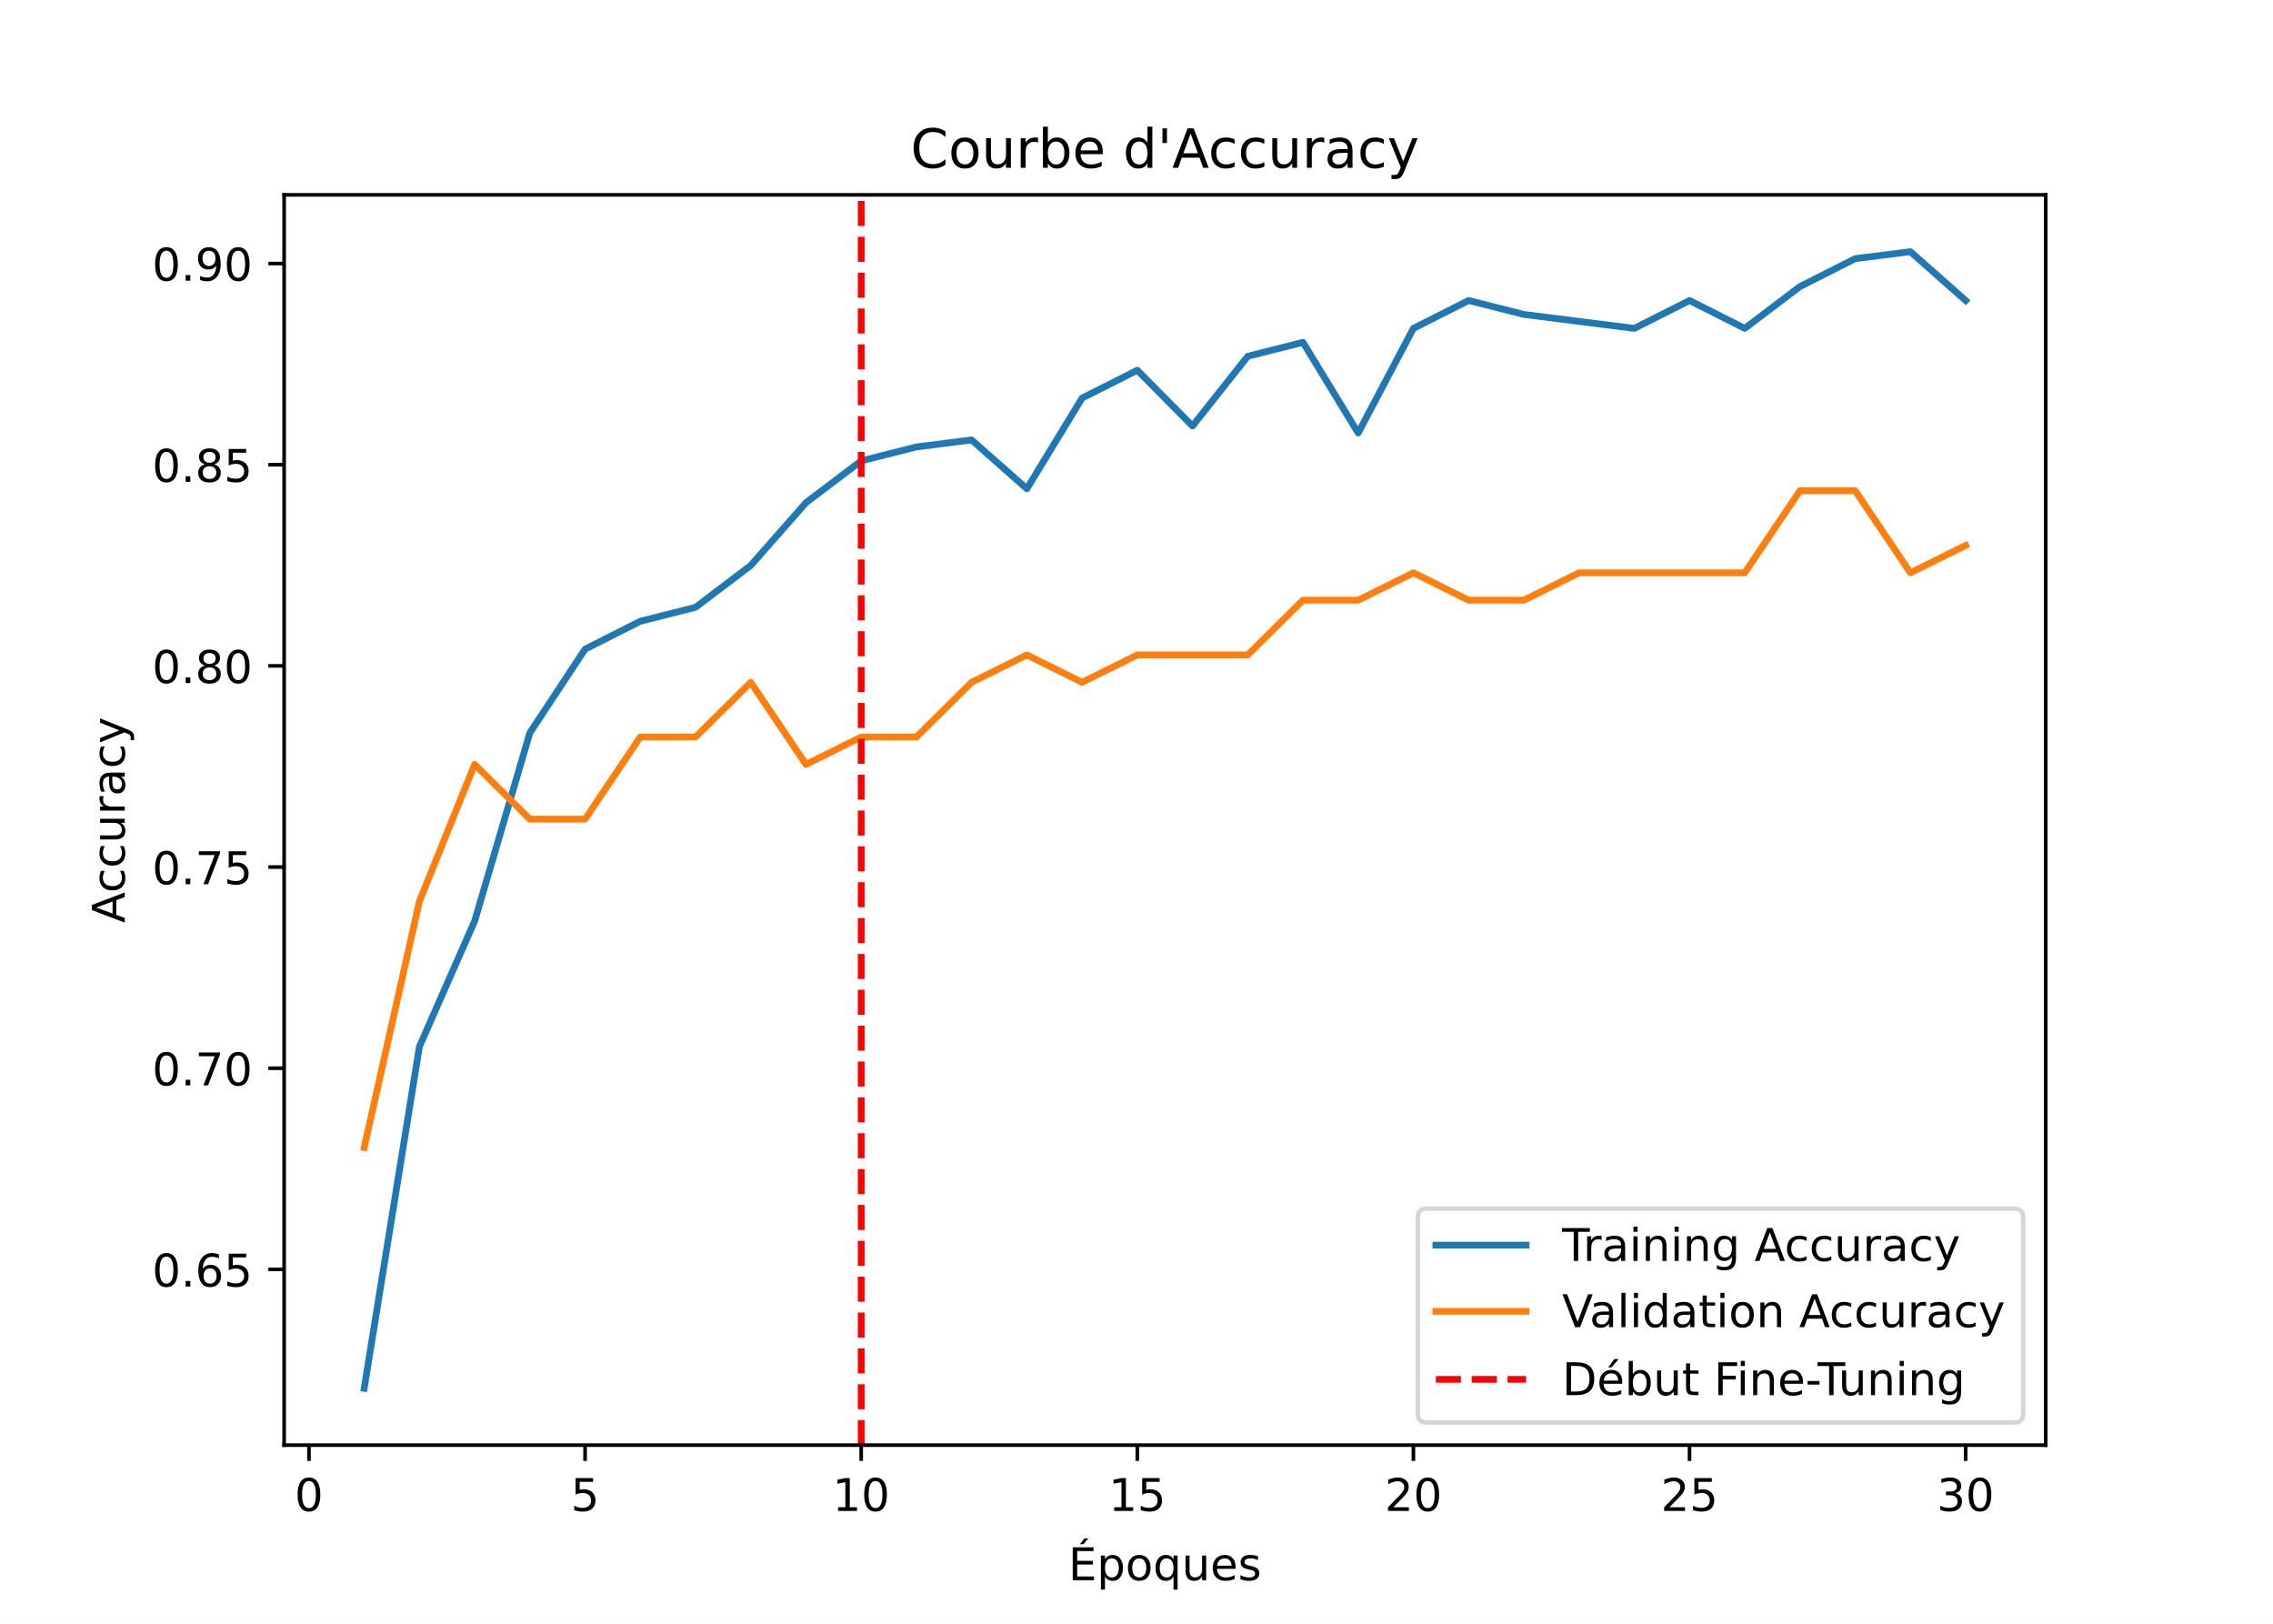
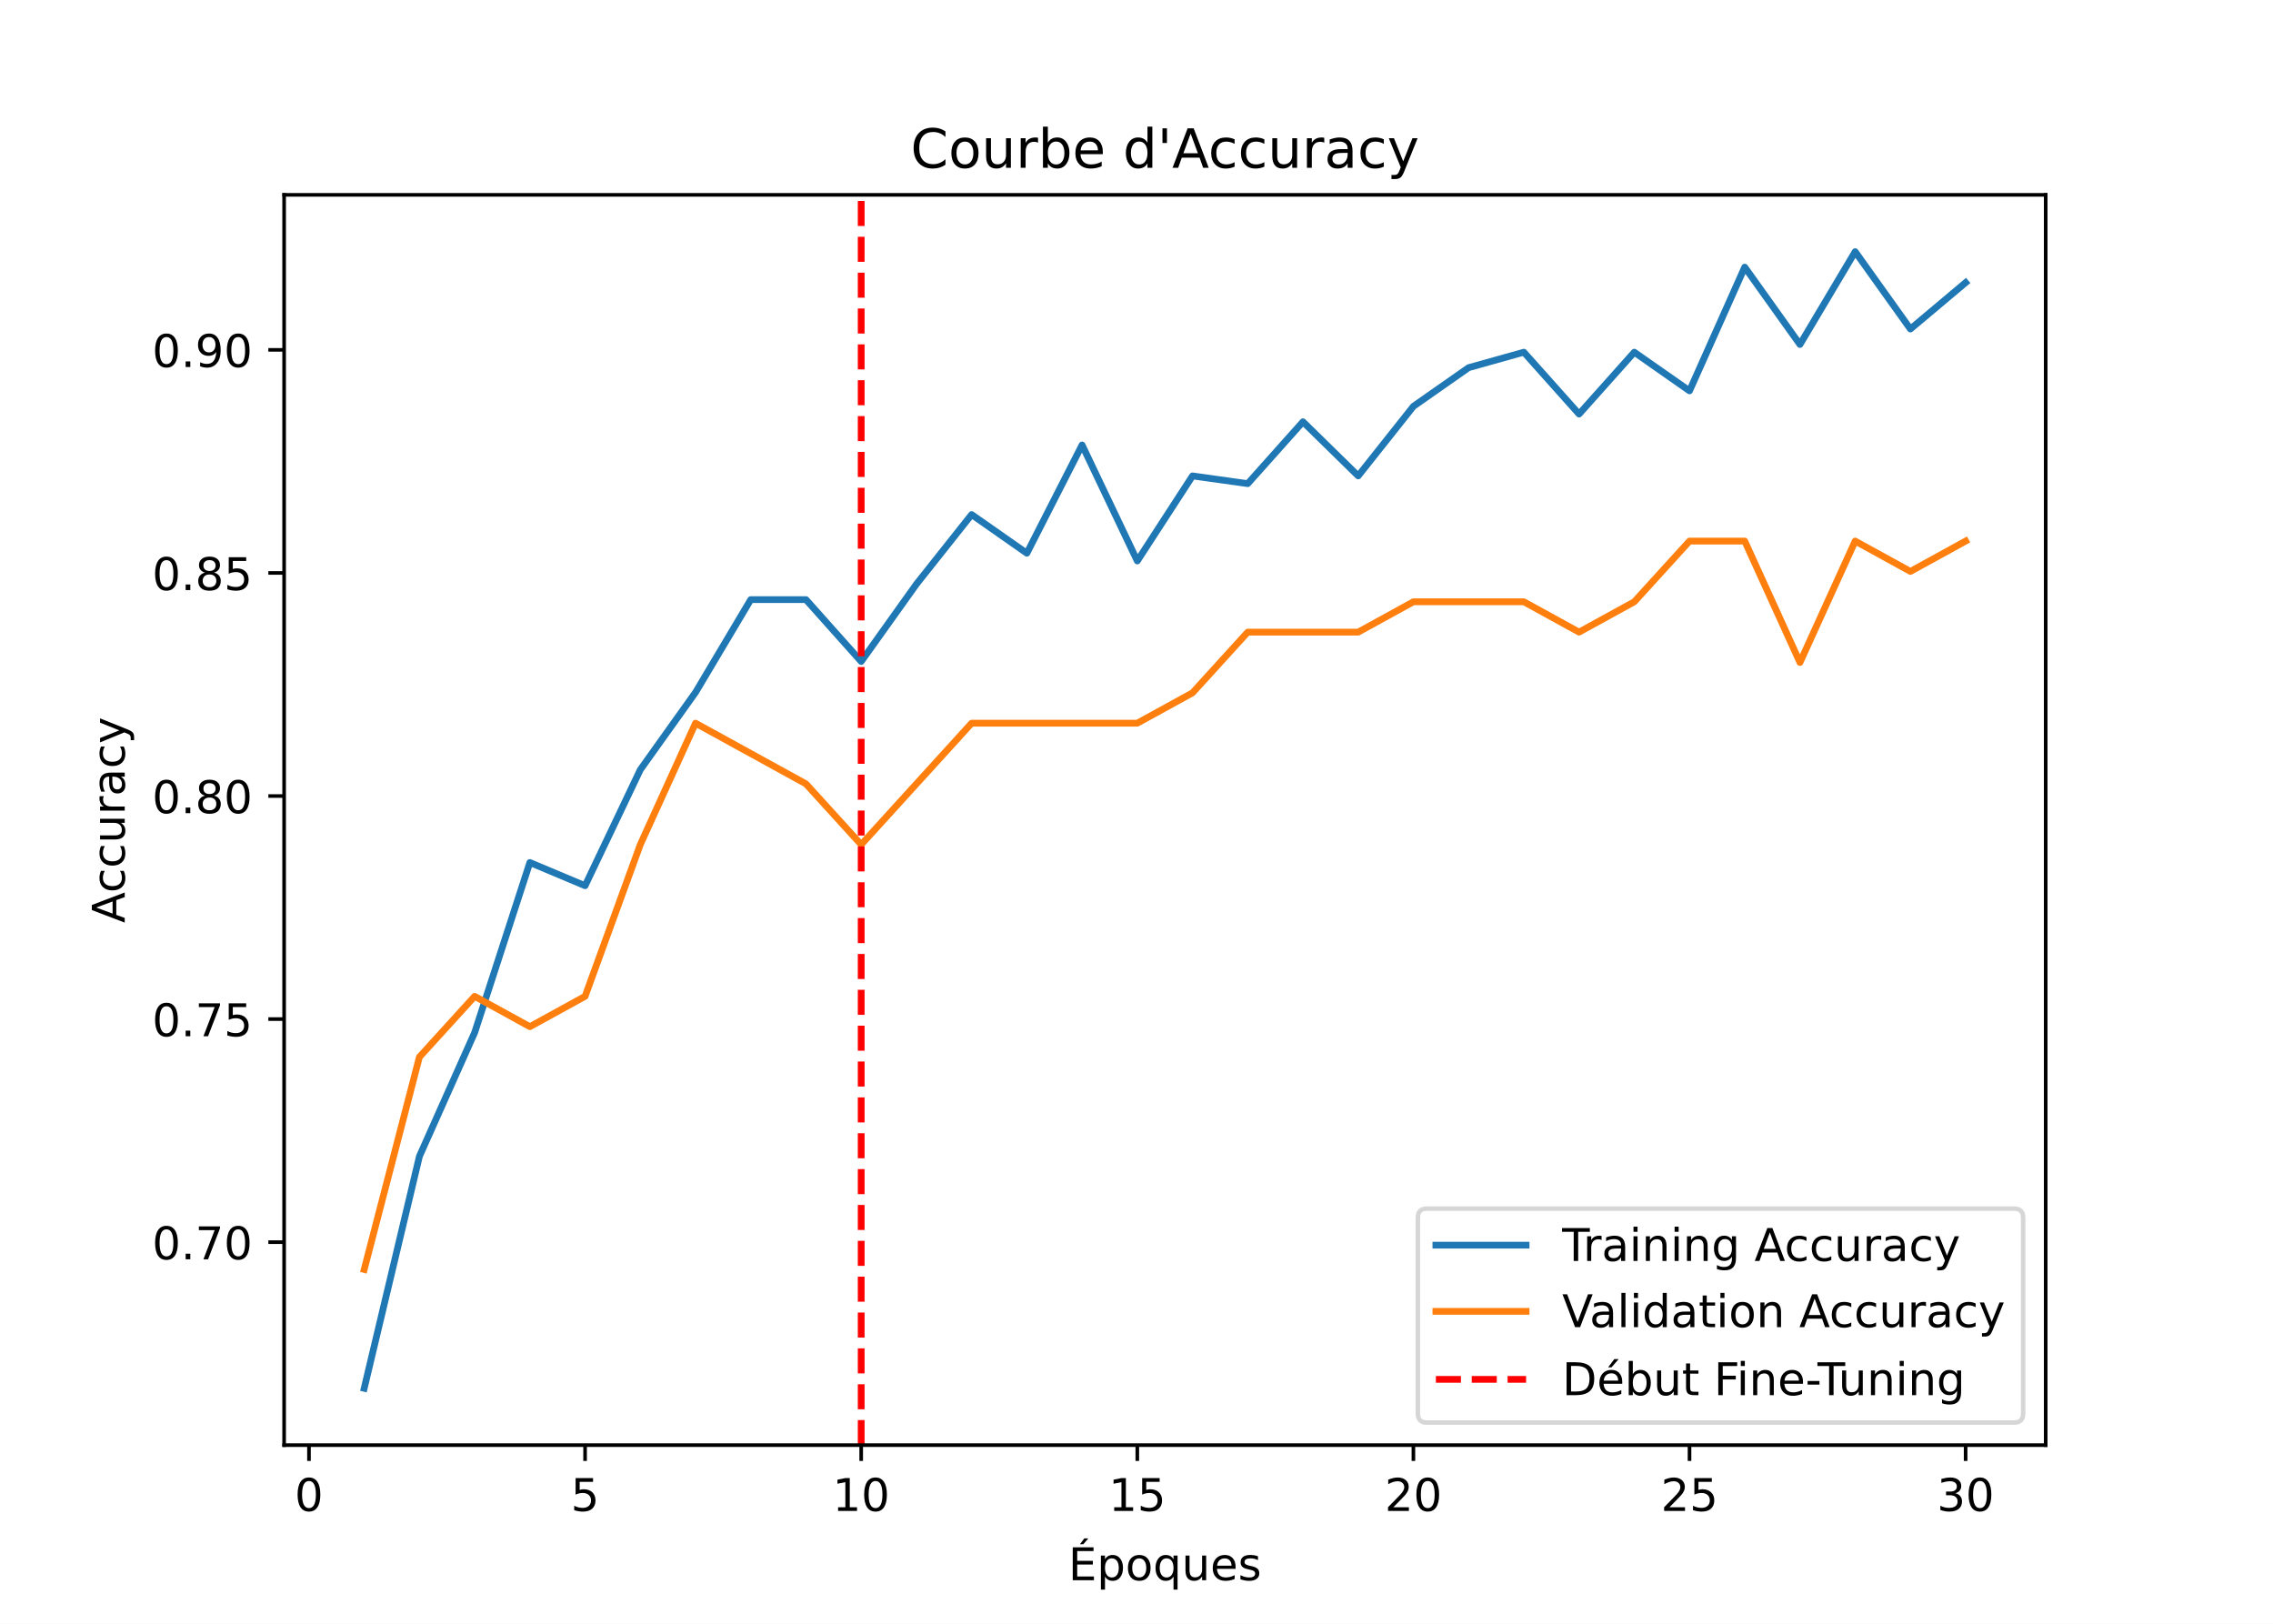
<svg xmlns="http://www.w3.org/2000/svg" xmlns:xlink="http://www.w3.org/1999/xlink" width="504pt" height="360pt" viewBox="0 0 504 360" version="1.1">
  <defs>
    <style type="text/css">*{stroke-linejoin: round; stroke-linecap: butt}</style>
  </defs>
  <g id="figure_1">
    <g id="patch_1">
      <path d="M 0 360  L 504 360  L 504 0  L 0 0  z " style="fill: #ffffff" />
    </g>
    <g id="axes_1">
      <g id="patch_2">
        <path d="M 63 320.4  L 453.6 320.4  L 453.6 43.2  L 63 43.2  z " style="fill: #ffffff" />
      </g>
      <g id="matplotlib.axis_1">
        <g id="xtick_1">
          <g id="line2d_1">
            <defs>
-               <path id="m098381216e" d="M 0 0  L 0 3.5  " style="stroke: #000000; stroke-width: 0.8" />
-             </defs>
-             <g>
-               <use xlink:href="#m098381216e" x="68.51" y="320.4" style="stroke: #000000; stroke-width: 0.8" />
+               <path id="m50970584ce" d="M 0 0  L 0 3.5  " style="stroke: #000000; stroke-width: 0.8" />
+             </defs>
+             <g>
+               <use xlink:href="#m50970584ce" x="68.51" y="320.4" style="stroke: #000000; stroke-width: 0.8" />
            </g>
          </g>
          <g id="text_1">
            <g transform="translate(65.32878 334.9984) scale(0.1 -0.1)">
              <defs>
                <path id="DejaVuSans-30" d="M 2034 4250  Q 1547 4250 1301 3770  Q 1056 3291 1056 2328  Q 1056 1369 1301 889  Q 1547 409 2034 409  Q 2525 409 2770 889  Q 3016 1369 3016 2328  Q 3016 3291 2770 3770  Q 2525 4250 2034 4250  z M 2034 4750  Q 2819 4750 3233 4129  Q 3647 3509 3647 2328  Q 3647 1150 3233 529  Q 2819 -91 2034 -91  Q 1250 -91 836 529  Q 422 1150 422 2328  Q 422 3509 836 4129  Q 1250 4750 2034 4750  z " transform="scale(0.015625)" />
              </defs>
              <use xlink:href="#DejaVuSans-30" />
            </g>
          </g>
        </g>
        <g id="xtick_2">
          <g id="line2d_2">
            <g>
-               <use xlink:href="#m098381216e" x="129.733" y="320.4" style="stroke: #000000; stroke-width: 0.8" />
+               <use xlink:href="#m50970584ce" x="129.733" y="320.4" style="stroke: #000000; stroke-width: 0.8" />
            </g>
          </g>
          <g id="text_2">
            <g transform="translate(126.5514 334.9984) scale(0.1 -0.1)">
              <defs>
                <path id="DejaVuSans-35" d="M 691 4666  L 3169 4666  L 3169 4134  L 1269 4134  L 1269 2991  Q 1406 3038 1543 3061  Q 1681 3084 1819 3084  Q 2600 3084 3056 2656  Q 3513 2228 3513 1497  Q 3513 744 3044 326  Q 2575 -91 1722 -91  Q 1428 -91 1123 -41  Q 819 9 494 109  L 494 744  Q 775 591 1075 516  Q 1375 441 1709 441  Q 2250 441 2565 725  Q 2881 1009 2881 1497  Q 2881 1984 2565 2268  Q 2250 2553 1709 2553  Q 1456 2553 1204 2497  Q 953 2441 691 2322  L 691 4666  z " transform="scale(0.015625)" />
              </defs>
              <use xlink:href="#DejaVuSans-35" />
            </g>
          </g>
        </g>
        <g id="xtick_3">
          <g id="line2d_3">
            <g>
-               <use xlink:href="#m098381216e" x="190.955" y="320.4" style="stroke: #000000; stroke-width: 0.8" />
+               <use xlink:href="#m50970584ce" x="190.955" y="320.4" style="stroke: #000000; stroke-width: 0.8" />
            </g>
          </g>
          <g id="text_3">
            <g transform="translate(184.5927 334.9984) scale(0.1 -0.1)">
              <defs>
                <path id="DejaVuSans-31" d="M 794 531  L 1825 531  L 1825 4091  L 703 3866  L 703 4441  L 1819 4666  L 2450 4666  L 2450 531  L 3481 531  L 3481 0  L 794 0  L 794 531  z " transform="scale(0.015625)" />
              </defs>
              <use xlink:href="#DejaVuSans-31" />
              <use xlink:href="#DejaVuSans-30" x="63.623" />
            </g>
          </g>
        </g>
        <g id="xtick_4">
          <g id="line2d_4">
            <g>
-               <use xlink:href="#m098381216e" x="252.178" y="320.4" style="stroke: #000000; stroke-width: 0.8" />
+               <use xlink:href="#m50970584ce" x="252.178" y="320.4" style="stroke: #000000; stroke-width: 0.8" />
            </g>
          </g>
          <g id="text_4">
            <g transform="translate(245.8152 334.9984) scale(0.1 -0.1)">
              <use xlink:href="#DejaVuSans-31" />
              <use xlink:href="#DejaVuSans-35" x="63.623" />
            </g>
          </g>
        </g>
        <g id="xtick_5">
          <g id="line2d_5">
            <g>
-               <use xlink:href="#m098381216e" x="313.4" y="320.4" style="stroke: #000000; stroke-width: 0.8" />
+               <use xlink:href="#m50970584ce" x="313.4" y="320.4" style="stroke: #000000; stroke-width: 0.8" />
            </g>
          </g>
          <g id="text_5">
            <g transform="translate(307.0378 334.9984) scale(0.1 -0.1)">
              <defs>
                <path id="DejaVuSans-32" d="M 1228 531  L 3431 531  L 3431 0  L 469 0  L 469 531  Q 828 903 1448 1529  Q 2069 2156 2228 2338  Q 2531 2678 2651 2914  Q 2772 3150 2772 3378  Q 2772 3750 2511 3984  Q 2250 4219 1831 4219  Q 1534 4219 1204 4116  Q 875 4013 500 3803  L 500 4441  Q 881 4594 1212 4672  Q 1544 4750 1819 4750  Q 2544 4750 2975 4387  Q 3406 4025 3406 3419  Q 3406 3131 3298 2873  Q 3191 2616 2906 2266  Q 2828 2175 2409 1742  Q 1991 1309 1228 531  z " transform="scale(0.015625)" />
              </defs>
              <use xlink:href="#DejaVuSans-32" />
              <use xlink:href="#DejaVuSans-30" x="63.623" />
            </g>
          </g>
        </g>
        <g id="xtick_6">
          <g id="line2d_6">
            <g>
-               <use xlink:href="#m098381216e" x="374.623" y="320.4" style="stroke: #000000; stroke-width: 0.8" />
+               <use xlink:href="#m50970584ce" x="374.623" y="320.4" style="stroke: #000000; stroke-width: 0.8" />
            </g>
          </g>
          <g id="text_6">
            <g transform="translate(368.2604 334.9984) scale(0.1 -0.1)">
              <use xlink:href="#DejaVuSans-32" />
              <use xlink:href="#DejaVuSans-35" x="63.623" />
            </g>
          </g>
        </g>
        <g id="xtick_7">
          <g id="line2d_7">
            <g>
-               <use xlink:href="#m098381216e" x="435.845" y="320.4" style="stroke: #000000; stroke-width: 0.8" />
+               <use xlink:href="#m50970584ce" x="435.845" y="320.4" style="stroke: #000000; stroke-width: 0.8" />
            </g>
          </g>
          <g id="text_7">
            <g transform="translate(429.483 334.9984) scale(0.1 -0.1)">
              <defs>
                <path id="DejaVuSans-33" d="M 2597 2516  Q 3050 2419 3304 2112  Q 3559 1806 3559 1356  Q 3559 666 3084 287  Q 2609 -91 1734 -91  Q 1441 -91 1130 -33  Q 819 25 488 141  L 488 750  Q 750 597 1062 519  Q 1375 441 1716 441  Q 2309 441 2620 675  Q 2931 909 2931 1356  Q 2931 1769 2642 2001  Q 2353 2234 1838 2234  L 1294 2234  L 1294 2753  L 1863 2753  Q 2328 2753 2575 2939  Q 2822 3125 2822 3475  Q 2822 3834 2567 4026  Q 2313 4219 1838 4219  Q 1578 4219 1281 4162  Q 984 4106 628 3988  L 628 4550  Q 988 4650 1302 4700  Q 1616 4750 1894 4750  Q 2613 4750 3031 4423  Q 3450 4097 3450 3541  Q 3450 3153 3228 2886  Q 3006 2619 2597 2516  z " transform="scale(0.015625)" />
              </defs>
              <use xlink:href="#DejaVuSans-33" />
              <use xlink:href="#DejaVuSans-30" x="63.623" />
            </g>
          </g>
        </g>
        <g id="text_8">
          <g transform="translate(236.8828 350.3516) scale(0.1 -0.1)">
            <defs>
              <path id="DejaVuSans-c9" d="M 628 4666  L 3578 4666  L 3578 4134  L 1259 4134  L 1259 2753  L 3481 2753  L 3481 2222  L 1259 2222  L 1259 531  L 3634 531  L 3634 0  L 628 0  L 628 4666  z M 2266 5935  L 2844 5935  L 2131 5110  L 1653 5110  L 2266 5935  z " transform="scale(0.015625)" />
              <path id="DejaVuSans-70" d="M 1159 525  L 1159 -1331  L 581 -1331  L 581 3500  L 1159 3500  L 1159 2969  Q 1341 3281 1617 3432  Q 1894 3584 2278 3584  Q 2916 3584 3314 3078  Q 3713 2572 3713 1747  Q 3713 922 3314 415  Q 2916 -91 2278 -91  Q 1894 -91 1617 61  Q 1341 213 1159 525  z M 3116 1747  Q 3116 2381 2855 2742  Q 2594 3103 2138 3103  Q 1681 3103 1420 2742  Q 1159 2381 1159 1747  Q 1159 1113 1420 752  Q 1681 391 2138 391  Q 2594 391 2855 752  Q 3116 1113 3116 1747  z " transform="scale(0.015625)" />
              <path id="DejaVuSans-6f" d="M 1959 3097  Q 1497 3097 1228 2736  Q 959 2375 959 1747  Q 959 1119 1226 758  Q 1494 397 1959 397  Q 2419 397 2687 759  Q 2956 1122 2956 1747  Q 2956 2369 2687 2733  Q 2419 3097 1959 3097  z M 1959 3584  Q 2709 3584 3137 3096  Q 3566 2609 3566 1747  Q 3566 888 3137 398  Q 2709 -91 1959 -91  Q 1206 -91 779 398  Q 353 888 353 1747  Q 353 2609 779 3096  Q 1206 3584 1959 3584  z " transform="scale(0.015625)" />
              <path id="DejaVuSans-71" d="M 947 1747  Q 947 1113 1208 752  Q 1469 391 1925 391  Q 2381 391 2643 752  Q 2906 1113 2906 1747  Q 2906 2381 2643 2742  Q 2381 3103 1925 3103  Q 1469 3103 1208 2742  Q 947 2381 947 1747  z M 2906 525  Q 2725 213 2448 61  Q 2172 -91 1784 -91  Q 1150 -91 751 415  Q 353 922 353 1747  Q 353 2572 751 3078  Q 1150 3584 1784 3584  Q 2172 3584 2448 3432  Q 2725 3281 2906 2969  L 2906 3500  L 3481 3500  L 3481 -1331  L 2906 -1331  L 2906 525  z " transform="scale(0.015625)" />
              <path id="DejaVuSans-75" d="M 544 1381  L 544 3500  L 1119 3500  L 1119 1403  Q 1119 906 1312 657  Q 1506 409 1894 409  Q 2359 409 2629 706  Q 2900 1003 2900 1516  L 2900 3500  L 3475 3500  L 3475 0  L 2900 0  L 2900 538  Q 2691 219 2414 64  Q 2138 -91 1772 -91  Q 1169 -91 856 284  Q 544 659 544 1381  z M 1991 3584  L 1991 3584  z " transform="scale(0.015625)" />
              <path id="DejaVuSans-65" d="M 3597 1894  L 3597 1613  L 953 1613  Q 991 1019 1311 708  Q 1631 397 2203 397  Q 2534 397 2845 478  Q 3156 559 3463 722  L 3463 178  Q 3153 47 2828 -22  Q 2503 -91 2169 -91  Q 1331 -91 842 396  Q 353 884 353 1716  Q 353 2575 817 3079  Q 1281 3584 2069 3584  Q 2775 3584 3186 3129  Q 3597 2675 3597 1894  z M 3022 2063  Q 3016 2534 2758 2815  Q 2500 3097 2075 3097  Q 1594 3097 1305 2825  Q 1016 2553 972 2059  L 3022 2063  z " transform="scale(0.015625)" />
              <path id="DejaVuSans-73" d="M 2834 3397  L 2834 2853  Q 2591 2978 2328 3040  Q 2066 3103 1784 3103  Q 1356 3103 1142 2972  Q 928 2841 928 2578  Q 928 2378 1081 2264  Q 1234 2150 1697 2047  L 1894 2003  Q 2506 1872 2764 1633  Q 3022 1394 3022 966  Q 3022 478 2636 193  Q 2250 -91 1575 -91  Q 1294 -91 989 -36  Q 684 19 347 128  L 347 722  Q 666 556 975 473  Q 1284 391 1588 391  Q 1994 391 2212 530  Q 2431 669 2431 922  Q 2431 1156 2273 1281  Q 2116 1406 1581 1522  L 1381 1569  Q 847 1681 609 1914  Q 372 2147 372 2553  Q 372 3047 722 3315  Q 1072 3584 1716 3584  Q 2034 3584 2315 3537  Q 2597 3491 2834 3397  z " transform="scale(0.015625)" />
            </defs>
            <use xlink:href="#DejaVuSans-c9" />
            <use xlink:href="#DejaVuSans-70" x="63.184" />
            <use xlink:href="#DejaVuSans-6f" x="126.66" />
            <use xlink:href="#DejaVuSans-71" x="187.842" />
            <use xlink:href="#DejaVuSans-75" x="251.318" />
            <use xlink:href="#DejaVuSans-65" x="314.697" />
            <use xlink:href="#DejaVuSans-73" x="376.221" />
          </g>
        </g>
      </g>
      <g id="matplotlib.axis_2">
        <g id="ytick_1">
          <g id="line2d_8">
            <defs>
-               <path id="m1c52b2b19d" d="M 0 0  L -3.5 0  " style="stroke: #000000; stroke-width: 0.8" />
-             </defs>
-             <g>
-               <use xlink:href="#m1c52b2b19d" x="63" y="281.44" style="stroke: #000000; stroke-width: 0.8" />
+               <path id="m998881661e" d="M 0 0  L -3.5 0  " style="stroke: #000000; stroke-width: 0.8" />
+             </defs>
+             <g>
+               <use xlink:href="#m998881661e" x="63" y="275.4" style="stroke: #000000; stroke-width: 0.8" />
            </g>
          </g>
          <g id="text_9">
-             <g transform="translate(33.73438 285.2397) scale(0.1 -0.1)">
+             <g transform="translate(33.73438 279.1992) scale(0.1 -0.1)">
              <defs>
                <path id="DejaVuSans-2e" d="M 684 794  L 1344 794  L 1344 0  L 684 0  L 684 794  z " transform="scale(0.015625)" />
-                 <path id="DejaVuSans-36" d="M 2113 2584  Q 1688 2584 1439 2293  Q 1191 2003 1191 1497  Q 1191 994 1439 701  Q 1688 409 2113 409  Q 2538 409 2786 701  Q 3034 994 3034 1497  Q 3034 2003 2786 2293  Q 2538 2584 2113 2584  z M 3366 4563  L 3366 3988  Q 3128 4100 2886 4159  Q 2644 4219 2406 4219  Q 1781 4219 1451 3797  Q 1122 3375 1075 2522  Q 1259 2794 1537 2939  Q 1816 3084 2150 3084  Q 2853 3084 3261 2657  Q 3669 2231 3669 1497  Q 3669 778 3244 343  Q 2819 -91 2113 -91  Q 1303 -91 875 529  Q 447 1150 447 2328  Q 447 3434 972 4092  Q 1497 4750 2381 4750  Q 2619 4750 2861 4703  Q 3103 4656 3366 4563  z " transform="scale(0.015625)" />
-               </defs>
-               <use xlink:href="#DejaVuSans-30" />
-               <use xlink:href="#DejaVuSans-2e" x="63.623" />
-               <use xlink:href="#DejaVuSans-36" x="95.41" />
-               <use xlink:href="#DejaVuSans-35" x="159.033" />
-             </g>
-           </g>
-         </g>
-         <g id="ytick_2">
-           <g id="line2d_9">
-             <g>
-               <use xlink:href="#m1c52b2b19d" x="63" y="236.838" style="stroke: #000000; stroke-width: 0.8" />
-             </g>
-           </g>
-           <g id="text_10">
-             <g transform="translate(33.73438 240.6373) scale(0.1 -0.1)">
-               <defs>
                <path id="DejaVuSans-37" d="M 525 4666  L 3525 4666  L 3525 4397  L 1831 0  L 1172 0  L 2766 4134  L 525 4134  L 525 4666  z " transform="scale(0.015625)" />
              </defs>
              <use xlink:href="#DejaVuSans-30" />
              <use xlink:href="#DejaVuSans-2e" x="63.623" />
              <use xlink:href="#DejaVuSans-37" x="95.41" />
              <use xlink:href="#DejaVuSans-30" x="159.033" />
            </g>
          </g>
        </g>
-         <g id="ytick_3">
-           <g id="line2d_10">
-             <g>
-               <use xlink:href="#m1c52b2b19d" x="63" y="192.236" style="stroke: #000000; stroke-width: 0.8" />
-             </g>
-           </g>
-           <g id="text_11">
-             <g transform="translate(33.73438 196.0348) scale(0.1 -0.1)">
+         <g id="ytick_2">
+           <g id="line2d_9">
+             <g>
+               <use xlink:href="#m998881661e" x="63" y="225.943" style="stroke: #000000; stroke-width: 0.8" />
+             </g>
+           </g>
+           <g id="text_10">
+             <g transform="translate(33.73438 229.7421) scale(0.1 -0.1)">
              <use xlink:href="#DejaVuSans-30" />
              <use xlink:href="#DejaVuSans-2e" x="63.623" />
              <use xlink:href="#DejaVuSans-37" x="95.41" />
              <use xlink:href="#DejaVuSans-35" x="159.033" />
            </g>
          </g>
        </g>
-         <g id="ytick_4">
-           <g id="line2d_11">
-             <g>
-               <use xlink:href="#m1c52b2b19d" x="63" y="147.633" style="stroke: #000000; stroke-width: 0.8" />
-             </g>
-           </g>
-           <g id="text_12">
-             <g transform="translate(33.73438 151.4324) scale(0.1 -0.1)">
+         <g id="ytick_3">
+           <g id="line2d_10">
+             <g>
+               <use xlink:href="#m998881661e" x="63" y="176.486" style="stroke: #000000; stroke-width: 0.8" />
+             </g>
+           </g>
+           <g id="text_11">
+             <g transform="translate(33.73438 180.2849) scale(0.1 -0.1)">
              <defs>
                <path id="DejaVuSans-38" d="M 2034 2216  Q 1584 2216 1326 1975  Q 1069 1734 1069 1313  Q 1069 891 1326 650  Q 1584 409 2034 409  Q 2484 409 2743 651  Q 3003 894 3003 1313  Q 3003 1734 2745 1975  Q 2488 2216 2034 2216  z M 1403 2484  Q 997 2584 770 2862  Q 544 3141 544 3541  Q 544 4100 942 4425  Q 1341 4750 2034 4750  Q 2731 4750 3128 4425  Q 3525 4100 3525 3541  Q 3525 3141 3298 2862  Q 3072 2584 2669 2484  Q 3125 2378 3379 2068  Q 3634 1759 3634 1313  Q 3634 634 3220 271  Q 2806 -91 2034 -91  Q 1263 -91 848 271  Q 434 634 434 1313  Q 434 1759 690 2068  Q 947 2378 1403 2484  z M 1172 3481  Q 1172 3119 1398 2916  Q 1625 2713 2034 2713  Q 2441 2713 2670 2916  Q 2900 3119 2900 3481  Q 2900 3844 2670 4047  Q 2441 4250 2034 4250  Q 1625 4250 1398 4047  Q 1172 3844 1172 3481  z " transform="scale(0.015625)" />
              </defs>
              <use xlink:href="#DejaVuSans-30" />
              <use xlink:href="#DejaVuSans-2e" x="63.623" />
              <use xlink:href="#DejaVuSans-38" x="95.41" />
              <use xlink:href="#DejaVuSans-30" x="159.033" />
            </g>
          </g>
        </g>
-         <g id="ytick_5">
-           <g id="line2d_12">
-             <g>
-               <use xlink:href="#m1c52b2b19d" x="63" y="103.031" style="stroke: #000000; stroke-width: 0.8" />
-             </g>
-           </g>
-           <g id="text_13">
-             <g transform="translate(33.73438 106.8299) scale(0.1 -0.1)">
+         <g id="ytick_4">
+           <g id="line2d_11">
+             <g>
+               <use xlink:href="#m998881661e" x="63" y="127.029" style="stroke: #000000; stroke-width: 0.8" />
+             </g>
+           </g>
+           <g id="text_12">
+             <g transform="translate(33.73438 130.8278) scale(0.1 -0.1)">
              <use xlink:href="#DejaVuSans-30" />
              <use xlink:href="#DejaVuSans-2e" x="63.623" />
              <use xlink:href="#DejaVuSans-38" x="95.41" />
              <use xlink:href="#DejaVuSans-35" x="159.033" />
            </g>
          </g>
        </g>
-         <g id="ytick_6">
-           <g id="line2d_13">
-             <g>
-               <use xlink:href="#m1c52b2b19d" x="63" y="58.428" style="stroke: #000000; stroke-width: 0.8" />
-             </g>
-           </g>
-           <g id="text_14">
-             <g transform="translate(33.73438 62.22746) scale(0.1 -0.1)">
+         <g id="ytick_5">
+           <g id="line2d_12">
+             <g>
+               <use xlink:href="#m998881661e" x="63" y="77.571" style="stroke: #000000; stroke-width: 0.8" />
+             </g>
+           </g>
+           <g id="text_13">
+             <g transform="translate(33.73438 81.37067) scale(0.1 -0.1)">
              <defs>
                <path id="DejaVuSans-39" d="M 703 97  L 703 672  Q 941 559 1184 500  Q 1428 441 1663 441  Q 2288 441 2617 861  Q 2947 1281 2994 2138  Q 2813 1869 2534 1725  Q 2256 1581 1919 1581  Q 1219 1581 811 2004  Q 403 2428 403 3163  Q 403 3881 828 4315  Q 1253 4750 1959 4750  Q 2769 4750 3195 4129  Q 3622 3509 3622 2328  Q 3622 1225 3098 567  Q 2575 -91 1691 -91  Q 1453 -91 1209 -44  Q 966 3 703 97  z M 1959 2075  Q 2384 2075 2632 2365  Q 2881 2656 2881 3163  Q 2881 3666 2632 3958  Q 2384 4250 1959 4250  Q 1534 4250 1286 3958  Q 1038 3666 1038 3163  Q 1038 2656 1286 2365  Q 1534 2075 1959 2075  z " transform="scale(0.015625)" />
              </defs>
              <use xlink:href="#DejaVuSans-30" />
              <use xlink:href="#DejaVuSans-2e" x="63.623" />
              <use xlink:href="#DejaVuSans-39" x="95.41" />
              <use xlink:href="#DejaVuSans-30" x="159.033" />
            </g>
          </g>
        </g>
-         <g id="text_15">
+         <g id="text_14">
          <g transform="translate(27.65469 204.6281) rotate(-90) scale(0.1 -0.1)">
            <defs>
              <path id="DejaVuSans-41" d="M 2188 4044  L 1331 1722  L 3047 1722  L 2188 4044  z M 1831 4666  L 2547 4666  L 4325 0  L 3669 0  L 3244 1197  L 1141 1197  L 716 0  L 50 0  L 1831 4666  z " transform="scale(0.015625)" />
              <path id="DejaVuSans-63" d="M 3122 3366  L 3122 2828  Q 2878 2963 2633 3030  Q 2388 3097 2138 3097  Q 1578 3097 1268 2742  Q 959 2388 959 1747  Q 959 1106 1268 751  Q 1578 397 2138 397  Q 2388 397 2633 464  Q 2878 531 3122 666  L 3122 134  Q 2881 22 2623 -34  Q 2366 -91 2075 -91  Q 1284 -91 818 406  Q 353 903 353 1747  Q 353 2603 823 3093  Q 1294 3584 2113 3584  Q 2378 3584 2631 3529  Q 2884 3475 3122 3366  z " transform="scale(0.015625)" />
              <path id="DejaVuSans-72" d="M 2631 2963  Q 2534 3019 2420 3045  Q 2306 3072 2169 3072  Q 1681 3072 1420 2755  Q 1159 2438 1159 1844  L 1159 0  L 581 0  L 581 3500  L 1159 3500  L 1159 2956  Q 1341 3275 1631 3429  Q 1922 3584 2338 3584  Q 2397 3584 2469 3576  Q 2541 3569 2628 3553  L 2631 2963  z " transform="scale(0.015625)" />
              <path id="DejaVuSans-61" d="M 2194 1759  Q 1497 1759 1228 1600  Q 959 1441 959 1056  Q 959 750 1161 570  Q 1363 391 1709 391  Q 2188 391 2477 730  Q 2766 1069 2766 1631  L 2766 1759  L 2194 1759  z M 3341 1997  L 3341 0  L 2766 0  L 2766 531  Q 2569 213 2275 61  Q 1981 -91 1556 -91  Q 1019 -91 701 211  Q 384 513 384 1019  Q 384 1609 779 1909  Q 1175 2209 1959 2209  L 2766 2209  L 2766 2266  Q 2766 2663 2505 2880  Q 2244 3097 1772 3097  Q 1472 3097 1187 3025  Q 903 2953 641 2809  L 641 3341  Q 956 3463 1253 3523  Q 1550 3584 1831 3584  Q 2591 3584 2966 3190  Q 3341 2797 3341 1997  z " transform="scale(0.015625)" />
              <path id="DejaVuSans-79" d="M 2059 -325  Q 1816 -950 1584 -1140  Q 1353 -1331 966 -1331  L 506 -1331  L 506 -850  L 844 -850  Q 1081 -850 1212 -737  Q 1344 -625 1503 -206  L 1606 56  L 191 3500  L 800 3500  L 1894 763  L 2988 3500  L 3597 3500  L 2059 -325  z " transform="scale(0.015625)" />
            </defs>
            <use xlink:href="#DejaVuSans-41" />
            <use xlink:href="#DejaVuSans-63" x="66.658" />
            <use xlink:href="#DejaVuSans-63" x="121.639" />
            <use xlink:href="#DejaVuSans-75" x="176.619" />
            <use xlink:href="#DejaVuSans-72" x="239.998" />
            <use xlink:href="#DejaVuSans-61" x="281.111" />
            <use xlink:href="#DejaVuSans-63" x="342.391" />
            <use xlink:href="#DejaVuSans-79" x="397.371" />
          </g>
        </g>
      </g>
+       <g id="line2d_13">
+         <path d="M 80.755 307.8  L 92.999 256.371  L 105.244 228.943  L 117.488 191.229  L 129.733 196.371  L 141.977 170.657  L 154.222 153.514  L 166.466 132.943  L 178.711 132.943  L 190.955 146.657  L 203.2 129.514  L 215.444 114.086  L 227.689 122.657  L 239.933 98.657  L 252.178 124.371  L 264.422 105.514  L 276.667 107.229  L 288.911 93.514  L 301.156 105.514  L 313.4 90.086  L 325.645 81.514  L 337.889 78.086  L 350.134 91.8  L 362.378 78.086  L 374.623 86.657  L 386.867 59.229  L 399.112 76.371  L 411.356 55.8  L 423.601 72.943  L 435.845 62.657  " clip-path="url(#pc0ee802d5d)" style="fill: none; stroke: #1f77b4; stroke-width: 1.5; stroke-linecap: square" />
+       </g>
      <g id="line2d_14">
-         <path d="M 80.755 307.8  L 92.999 232.045  L 105.244 204.217  L 117.488 162.475  L 129.733 143.923  L 141.977 137.739  L 154.222 134.647  L 166.466 125.371  L 178.711 111.456  L 190.955 102.18  L 203.2 99.088  L 215.444 97.542  L 227.689 108.364  L 239.933 88.266  L 252.178 82.082  L 264.422 94.45  L 276.667 78.99  L 288.911 75.898  L 301.156 95.996  L 313.4 72.806  L 325.645 66.622  L 337.889 69.714  L 350.134 71.26  L 362.378 72.806  L 374.623 66.622  L 386.867 72.806  L 399.112 63.53  L 411.356 57.346  L 423.601 55.8  L 435.845 66.622  " clip-path="url(#p987bea5d2a)" style="fill: none; stroke: #1f77b4; stroke-width: 1.5; stroke-linecap: square" />
+         <path d="M 80.755 281.456  L 92.999 234.354  L 105.244 220.896  L 117.488 227.625  L 129.733 220.896  L 141.977 187.252  L 154.222 160.336  L 166.466 167.065  L 178.711 173.794  L 190.955 187.252  L 203.2 173.794  L 215.444 160.336  L 227.689 160.336  L 239.933 160.336  L 252.178 160.336  L 264.422 153.608  L 276.667 140.15  L 288.911 140.15  L 301.156 140.15  L 313.4 133.421  L 325.645 133.421  L 337.889 133.421  L 350.134 140.15  L 362.378 133.421  L 374.623 119.963  L 386.867 119.963  L 399.112 146.879  L 411.356 119.963  L 423.601 126.692  L 435.845 119.963  " clip-path="url(#pc0ee802d5d)" style="fill: none; stroke: #ff7f0e; stroke-width: 1.5; stroke-linecap: square" />
      </g>
      <g id="line2d_15">
-         <path d="M 80.755 254.436  L 92.999 199.821  L 105.244 169.479  L 117.488 181.616  L 129.733 181.616  L 141.977 163.411  L 154.222 163.411  L 166.466 151.274  L 178.711 169.479  L 190.955 163.411  L 203.2 163.411  L 215.444 151.274  L 227.689 145.206  L 239.933 151.274  L 252.178 145.206  L 264.422 145.206  L 276.667 145.206  L 288.911 133.069  L 301.156 133.069  L 313.4 127.001  L 325.645 133.069  L 337.889 133.069  L 350.134 127.001  L 362.378 127.001  L 374.623 127.001  L 386.867 127.001  L 399.112 108.796  L 411.356 108.796  L 423.601 127.001  L 435.845 120.932  " clip-path="url(#p987bea5d2a)" style="fill: none; stroke: #ff7f0e; stroke-width: 1.5; stroke-linecap: square" />
-       </g>
-       <g id="line2d_16">
-         <path d="M 190.955 320.4  L 190.955 43.2  " clip-path="url(#p987bea5d2a)" style="fill: none; stroke-dasharray: 5.55,2.4; stroke-dashoffset: 0; stroke: #ff0000; stroke-width: 1.5" />
+         <path d="M 190.955 320.4  L 190.955 43.2  " clip-path="url(#pc0ee802d5d)" style="fill: none; stroke-dasharray: 5.55,2.4; stroke-dashoffset: 0; stroke: #ff0000; stroke-width: 1.5" />
      </g>
      <g id="patch_3">
        <path d="M 63 320.4  L 63 43.2  " style="fill: none; stroke: #000000; stroke-width: 0.8; stroke-linejoin: miter; stroke-linecap: square" />
      </g>
      <g id="patch_4">
        <path d="M 453.6 320.4  L 453.6 43.2  " style="fill: none; stroke: #000000; stroke-width: 0.8; stroke-linejoin: miter; stroke-linecap: square" />
      </g>
      <g id="patch_5">
        <path d="M 63 320.4  L 453.6 320.4  " style="fill: none; stroke: #000000; stroke-width: 0.8; stroke-linejoin: miter; stroke-linecap: square" />
      </g>
      <g id="patch_6">
        <path d="M 63 43.2  L 453.6 43.2  " style="fill: none; stroke: #000000; stroke-width: 0.8; stroke-linejoin: miter; stroke-linecap: square" />
      </g>
-       <g id="text_16">
+       <g id="text_15">
        <g transform="translate(201.9103 37.2) scale(0.12 -0.12)">
          <defs>
            <path id="DejaVuSans-43" d="M 4122 4306  L 4122 3641  Q 3803 3938 3442 4084  Q 3081 4231 2675 4231  Q 1875 4231 1450 3742  Q 1025 3253 1025 2328  Q 1025 1406 1450 917  Q 1875 428 2675 428  Q 3081 428 3442 575  Q 3803 722 4122 1019  L 4122 359  Q 3791 134 3420 21  Q 3050 -91 2638 -91  Q 1578 -91 968 557  Q 359 1206 359 2328  Q 359 3453 968 4101  Q 1578 4750 2638 4750  Q 3056 4750 3426 4639  Q 3797 4528 4122 4306  z " transform="scale(0.015625)" />
            <path id="DejaVuSans-62" d="M 3116 1747  Q 3116 2381 2855 2742  Q 2594 3103 2138 3103  Q 1681 3103 1420 2742  Q 1159 2381 1159 1747  Q 1159 1113 1420 752  Q 1681 391 2138 391  Q 2594 391 2855 752  Q 3116 1113 3116 1747  z M 1159 2969  Q 1341 3281 1617 3432  Q 1894 3584 2278 3584  Q 2916 3584 3314 3078  Q 3713 2572 3713 1747  Q 3713 922 3314 415  Q 2916 -91 2278 -91  Q 1894 -91 1617 61  Q 1341 213 1159 525  L 1159 0  L 581 0  L 581 4863  L 1159 4863  L 1159 2969  z " transform="scale(0.015625)" />
            <path id="DejaVuSans-20" transform="scale(0.015625)" />
            <path id="DejaVuSans-64" d="M 2906 2969  L 2906 4863  L 3481 4863  L 3481 0  L 2906 0  L 2906 525  Q 2725 213 2448 61  Q 2172 -91 1784 -91  Q 1150 -91 751 415  Q 353 922 353 1747  Q 353 2572 751 3078  Q 1150 3584 1784 3584  Q 2172 3584 2448 3432  Q 2725 3281 2906 2969  z M 947 1747  Q 947 1113 1208 752  Q 1469 391 1925 391  Q 2381 391 2643 752  Q 2906 1113 2906 1747  Q 2906 2381 2643 2742  Q 2381 3103 1925 3103  Q 1469 3103 1208 2742  Q 947 2381 947 1747  z " transform="scale(0.015625)" />
            <path id="DejaVuSans-27" d="M 1147 4666  L 1147 2931  L 616 2931  L 616 4666  L 1147 4666  z " transform="scale(0.015625)" />
          </defs>
          <use xlink:href="#DejaVuSans-43" />
          <use xlink:href="#DejaVuSans-6f" x="69.824" />
          <use xlink:href="#DejaVuSans-75" x="131.006" />
          <use xlink:href="#DejaVuSans-72" x="194.385" />
          <use xlink:href="#DejaVuSans-62" x="235.498" />
          <use xlink:href="#DejaVuSans-65" x="298.975" />
          <use xlink:href="#DejaVuSans-20" x="360.498" />
          <use xlink:href="#DejaVuSans-64" x="392.285" />
          <use xlink:href="#DejaVuSans-27" x="455.762" />
          <use xlink:href="#DejaVuSans-41" x="483.252" />
          <use xlink:href="#DejaVuSans-63" x="549.91" />
          <use xlink:href="#DejaVuSans-63" x="604.891" />
          <use xlink:href="#DejaVuSans-75" x="659.871" />
          <use xlink:href="#DejaVuSans-72" x="723.25" />
          <use xlink:href="#DejaVuSans-61" x="764.363" />
          <use xlink:href="#DejaVuSans-63" x="825.643" />
          <use xlink:href="#DejaVuSans-79" x="880.623" />
        </g>
      </g>
      <g id="legend_1">
        <g id="patch_7">
          <path d="M 316.384 315.4  L 446.6 315.4  Q 448.6 315.4 448.6 313.4  L 448.6 269.966  Q 448.6 267.966 446.6 267.966  L 316.384 267.966  Q 314.384 267.966 314.384 269.966  L 314.384 313.4  Q 314.384 315.4 316.384 315.4  z " style="fill: #ffffff; opacity: 0.8; stroke: #cccccc; stroke-linejoin: miter" />
        </g>
-         <g id="line2d_17">
+         <g id="line2d_16">
          <path d="M 318.384 276.064  L 328.384 276.064  L 338.384 276.064  " style="fill: none; stroke: #1f77b4; stroke-width: 1.5; stroke-linecap: square" />
        </g>
-         <g id="text_17">
+         <g id="text_16">
          <g transform="translate(346.3844 279.5641) scale(0.1 -0.1)">
            <defs>
              <path id="DejaVuSans-54" d="M -19 4666  L 3928 4666  L 3928 4134  L 2272 4134  L 2272 0  L 1638 0  L 1638 4134  L -19 4134  L -19 4666  z " transform="scale(0.015625)" />
              <path id="DejaVuSans-69" d="M 603 3500  L 1178 3500  L 1178 0  L 603 0  L 603 3500  z M 603 4863  L 1178 4863  L 1178 4134  L 603 4134  L 603 4863  z " transform="scale(0.015625)" />
              <path id="DejaVuSans-6e" d="M 3513 2113  L 3513 0  L 2938 0  L 2938 2094  Q 2938 2591 2744 2837  Q 2550 3084 2163 3084  Q 1697 3084 1428 2787  Q 1159 2491 1159 1978  L 1159 0  L 581 0  L 581 3500  L 1159 3500  L 1159 2956  Q 1366 3272 1645 3428  Q 1925 3584 2291 3584  Q 2894 3584 3203 3211  Q 3513 2838 3513 2113  z " transform="scale(0.015625)" />
              <path id="DejaVuSans-67" d="M 2906 1791  Q 2906 2416 2648 2759  Q 2391 3103 1925 3103  Q 1463 3103 1205 2759  Q 947 2416 947 1791  Q 947 1169 1205 825  Q 1463 481 1925 481  Q 2391 481 2648 825  Q 2906 1169 2906 1791  z M 3481 434  Q 3481 -459 3084 -895  Q 2688 -1331 1869 -1331  Q 1566 -1331 1297 -1286  Q 1028 -1241 775 -1147  L 775 -588  Q 1028 -725 1275 -790  Q 1522 -856 1778 -856  Q 2344 -856 2625 -561  Q 2906 -266 2906 331  L 2906 616  Q 2728 306 2450 153  Q 2172 0 1784 0  Q 1141 0 747 490  Q 353 981 353 1791  Q 353 2603 747 3093  Q 1141 3584 1784 3584  Q 2172 3584 2450 3431  Q 2728 3278 2906 2969  L 2906 3500  L 3481 3500  L 3481 434  z " transform="scale(0.015625)" />
            </defs>
            <use xlink:href="#DejaVuSans-54" />
            <use xlink:href="#DejaVuSans-72" x="46.334" />
            <use xlink:href="#DejaVuSans-61" x="87.447" />
            <use xlink:href="#DejaVuSans-69" x="148.727" />
            <use xlink:href="#DejaVuSans-6e" x="176.51" />
            <use xlink:href="#DejaVuSans-69" x="239.889" />
            <use xlink:href="#DejaVuSans-6e" x="267.672" />
            <use xlink:href="#DejaVuSans-67" x="331.051" />
            <use xlink:href="#DejaVuSans-20" x="394.527" />
            <use xlink:href="#DejaVuSans-41" x="426.314" />
            <use xlink:href="#DejaVuSans-63" x="492.973" />
            <use xlink:href="#DejaVuSans-63" x="547.953" />
            <use xlink:href="#DejaVuSans-75" x="602.934" />
            <use xlink:href="#DejaVuSans-72" x="666.312" />
            <use xlink:href="#DejaVuSans-61" x="707.426" />
            <use xlink:href="#DejaVuSans-63" x="768.705" />
            <use xlink:href="#DejaVuSans-79" x="823.686" />
          </g>
        </g>
-         <g id="line2d_18">
+         <g id="line2d_17">
          <path d="M 318.384 290.742  L 328.384 290.742  L 338.384 290.742  " style="fill: none; stroke: #ff7f0e; stroke-width: 1.5; stroke-linecap: square" />
        </g>
-         <g id="text_18">
+         <g id="text_17">
          <g transform="translate(346.3844 294.2422) scale(0.1 -0.1)">
            <defs>
              <path id="DejaVuSans-56" d="M 1831 0  L 50 4666  L 709 4666  L 2188 738  L 3669 4666  L 4325 4666  L 2547 0  L 1831 0  z " transform="scale(0.015625)" />
              <path id="DejaVuSans-6c" d="M 603 4863  L 1178 4863  L 1178 0  L 603 0  L 603 4863  z " transform="scale(0.015625)" />
              <path id="DejaVuSans-74" d="M 1172 4494  L 1172 3500  L 2356 3500  L 2356 3053  L 1172 3053  L 1172 1153  Q 1172 725 1289 603  Q 1406 481 1766 481  L 2356 481  L 2356 0  L 1766 0  Q 1100 0 847 248  Q 594 497 594 1153  L 594 3053  L 172 3053  L 172 3500  L 594 3500  L 594 4494  L 1172 4494  z " transform="scale(0.015625)" />
            </defs>
            <use xlink:href="#DejaVuSans-56" />
            <use xlink:href="#DejaVuSans-61" x="60.658" />
            <use xlink:href="#DejaVuSans-6c" x="121.938" />
            <use xlink:href="#DejaVuSans-69" x="149.721" />
            <use xlink:href="#DejaVuSans-64" x="177.504" />
            <use xlink:href="#DejaVuSans-61" x="240.98" />
            <use xlink:href="#DejaVuSans-74" x="302.26" />
            <use xlink:href="#DejaVuSans-69" x="341.469" />
            <use xlink:href="#DejaVuSans-6f" x="369.252" />
            <use xlink:href="#DejaVuSans-6e" x="430.434" />
            <use xlink:href="#DejaVuSans-20" x="493.812" />
            <use xlink:href="#DejaVuSans-41" x="525.6" />
            <use xlink:href="#DejaVuSans-63" x="592.258" />
            <use xlink:href="#DejaVuSans-63" x="647.238" />
            <use xlink:href="#DejaVuSans-75" x="702.219" />
            <use xlink:href="#DejaVuSans-72" x="765.598" />
            <use xlink:href="#DejaVuSans-61" x="806.711" />
            <use xlink:href="#DejaVuSans-63" x="867.99" />
            <use xlink:href="#DejaVuSans-79" x="922.971" />
          </g>
        </g>
-         <g id="line2d_19">
+         <g id="line2d_18">
          <path d="M 318.384 305.82  L 328.384 305.82  L 338.384 305.82  " style="fill: none; stroke-dasharray: 5.55,2.4; stroke-dashoffset: 0; stroke: #ff0000; stroke-width: 1.5" />
        </g>
-         <g id="text_19">
+         <g id="text_18">
          <g transform="translate(346.3844 309.3203) scale(0.1 -0.1)">
            <defs>
              <path id="DejaVuSans-44" d="M 1259 4147  L 1259 519  L 2022 519  Q 2988 519 3436 956  Q 3884 1394 3884 2338  Q 3884 3275 3436 3711  Q 2988 4147 2022 4147  L 1259 4147  z M 628 4666  L 1925 4666  Q 3281 4666 3915 4102  Q 4550 3538 4550 2338  Q 4550 1131 3912 565  Q 3275 0 1925 0  L 628 0  L 628 4666  z " transform="scale(0.015625)" />
              <path id="DejaVuSans-e9" d="M 3597 1894  L 3597 1613  L 953 1613  Q 991 1019 1311 708  Q 1631 397 2203 397  Q 2534 397 2845 478  Q 3156 559 3463 722  L 3463 178  Q 3153 47 2828 -22  Q 2503 -91 2169 -91  Q 1331 -91 842 396  Q 353 884 353 1716  Q 353 2575 817 3079  Q 1281 3584 2069 3584  Q 2775 3584 3186 3129  Q 3597 2675 3597 1894  z M 3022 2063  Q 3016 2534 2758 2815  Q 2500 3097 2075 3097  Q 1594 3097 1305 2825  Q 1016 2553 972 2059  L 3022 2063  z M 2469 5119  L 3091 5119  L 2072 3944  L 1594 3944  L 2469 5119  z " transform="scale(0.015625)" />
              <path id="DejaVuSans-46" d="M 628 4666  L 3309 4666  L 3309 4134  L 1259 4134  L 1259 2759  L 3109 2759  L 3109 2228  L 1259 2228  L 1259 0  L 628 0  L 628 4666  z " transform="scale(0.015625)" />
              <path id="DejaVuSans-2d" d="M 313 2009  L 1997 2009  L 1997 1497  L 313 1497  L 313 2009  z " transform="scale(0.015625)" />
            </defs>
            <use xlink:href="#DejaVuSans-44" />
            <use xlink:href="#DejaVuSans-e9" x="77.002" />
            <use xlink:href="#DejaVuSans-62" x="138.525" />
            <use xlink:href="#DejaVuSans-75" x="202.002" />
            <use xlink:href="#DejaVuSans-74" x="265.381" />
            <use xlink:href="#DejaVuSans-20" x="304.59" />
            <use xlink:href="#DejaVuSans-46" x="336.377" />
            <use xlink:href="#DejaVuSans-69" x="386.646" />
            <use xlink:href="#DejaVuSans-6e" x="414.43" />
            <use xlink:href="#DejaVuSans-65" x="477.809" />
            <use xlink:href="#DejaVuSans-2d" x="539.332" />
            <use xlink:href="#DejaVuSans-54" x="566.291" />
            <use xlink:href="#DejaVuSans-75" x="612.25" />
            <use xlink:href="#DejaVuSans-6e" x="675.629" />
            <use xlink:href="#DejaVuSans-69" x="739.008" />
            <use xlink:href="#DejaVuSans-6e" x="766.791" />
            <use xlink:href="#DejaVuSans-67" x="830.17" />
          </g>
        </g>
      </g>
    </g>
  </g>
  <defs>
-     <clipPath id="p987bea5d2a">
+     <clipPath id="pc0ee802d5d">
      <rect x="63" y="43.2" width="390.6" height="277.2" />
    </clipPath>
  </defs>
</svg>
